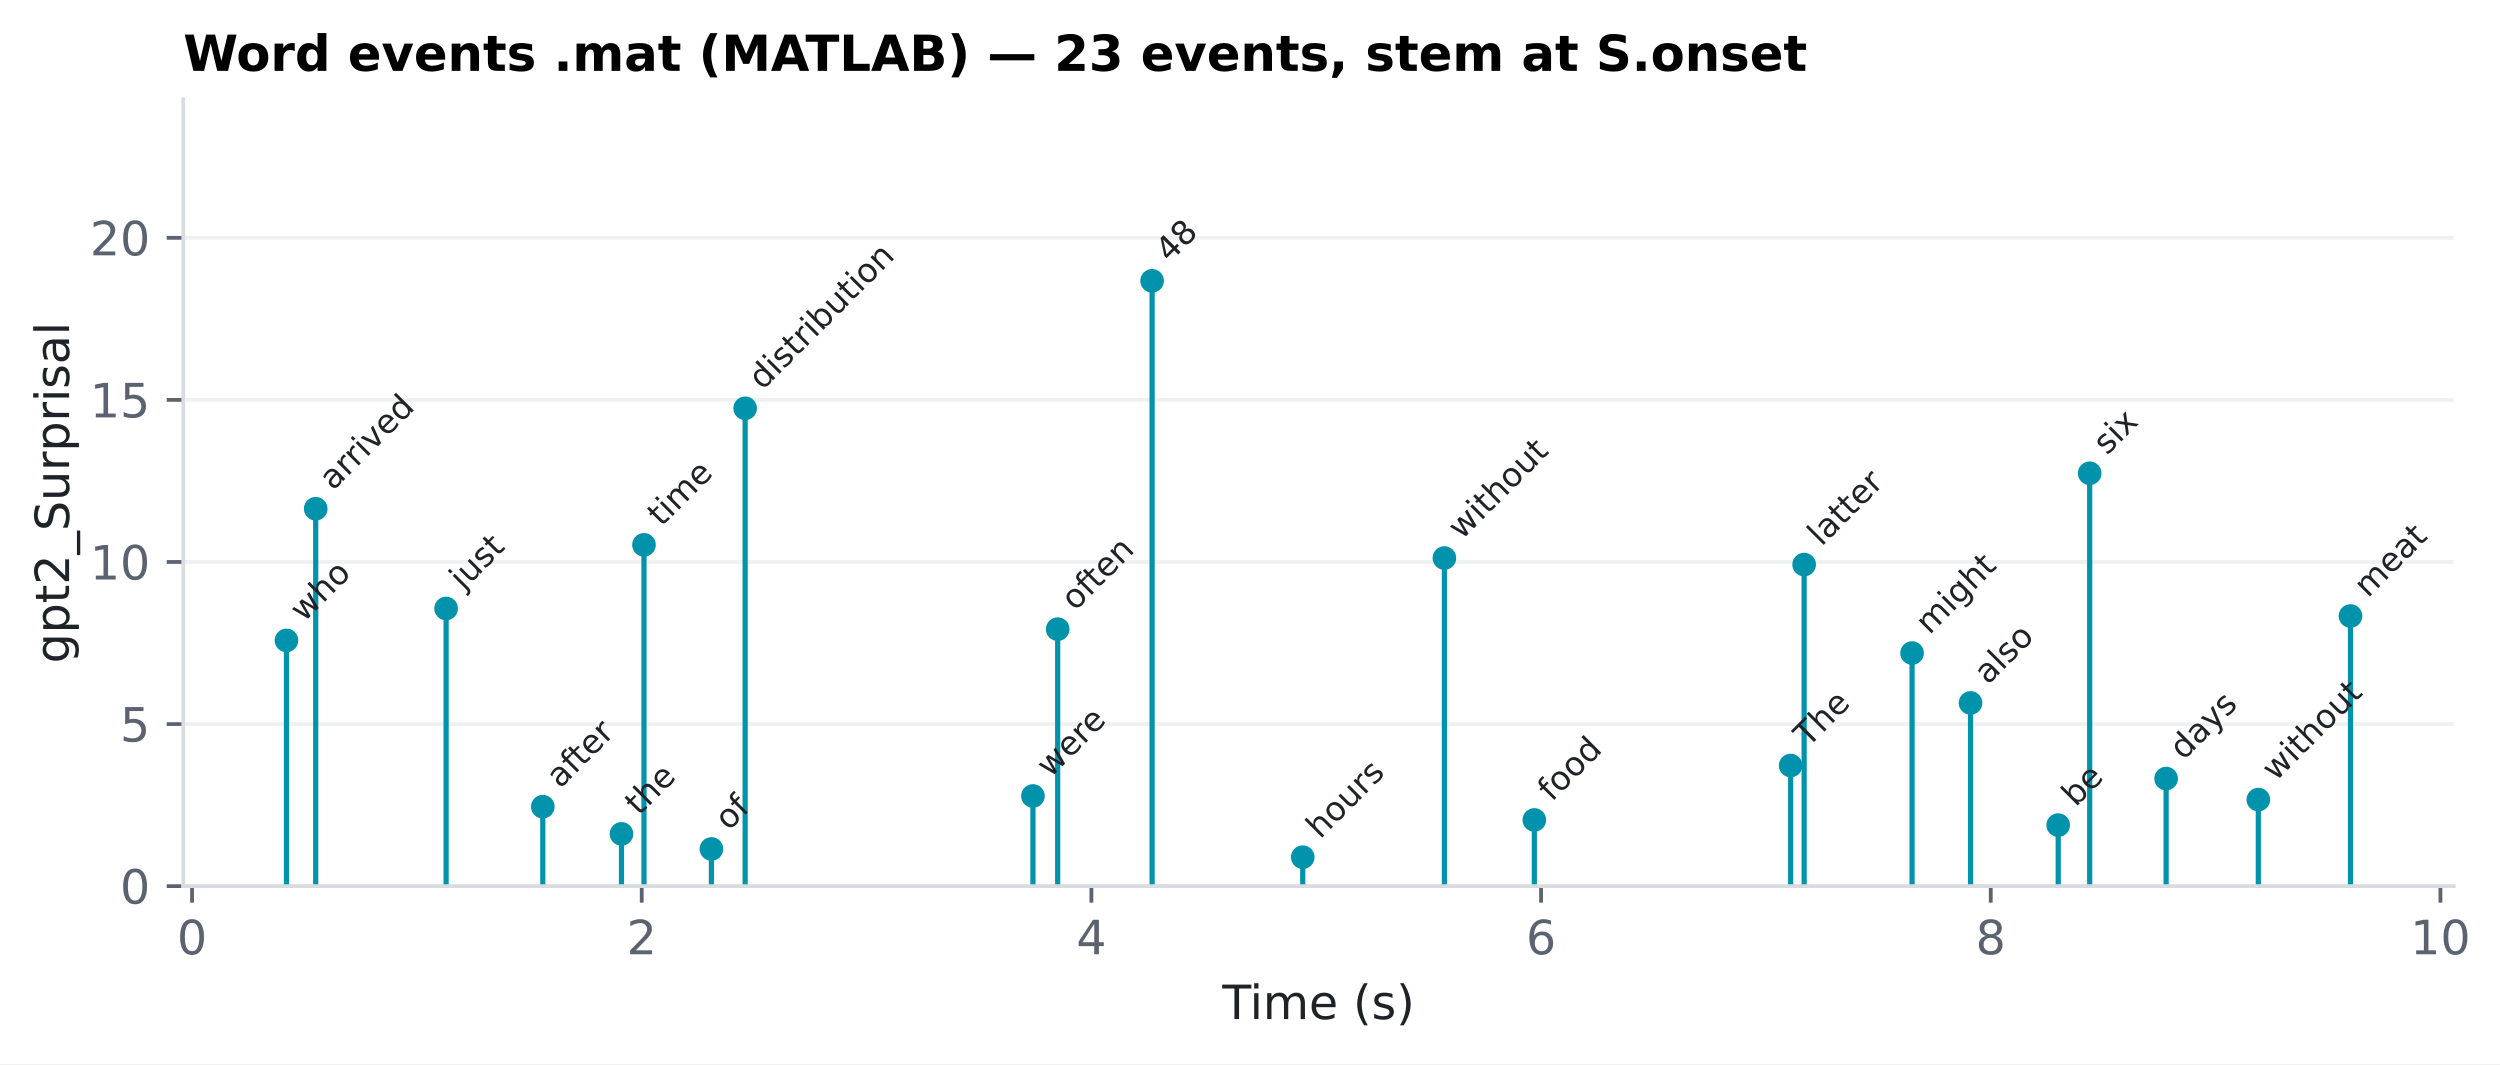
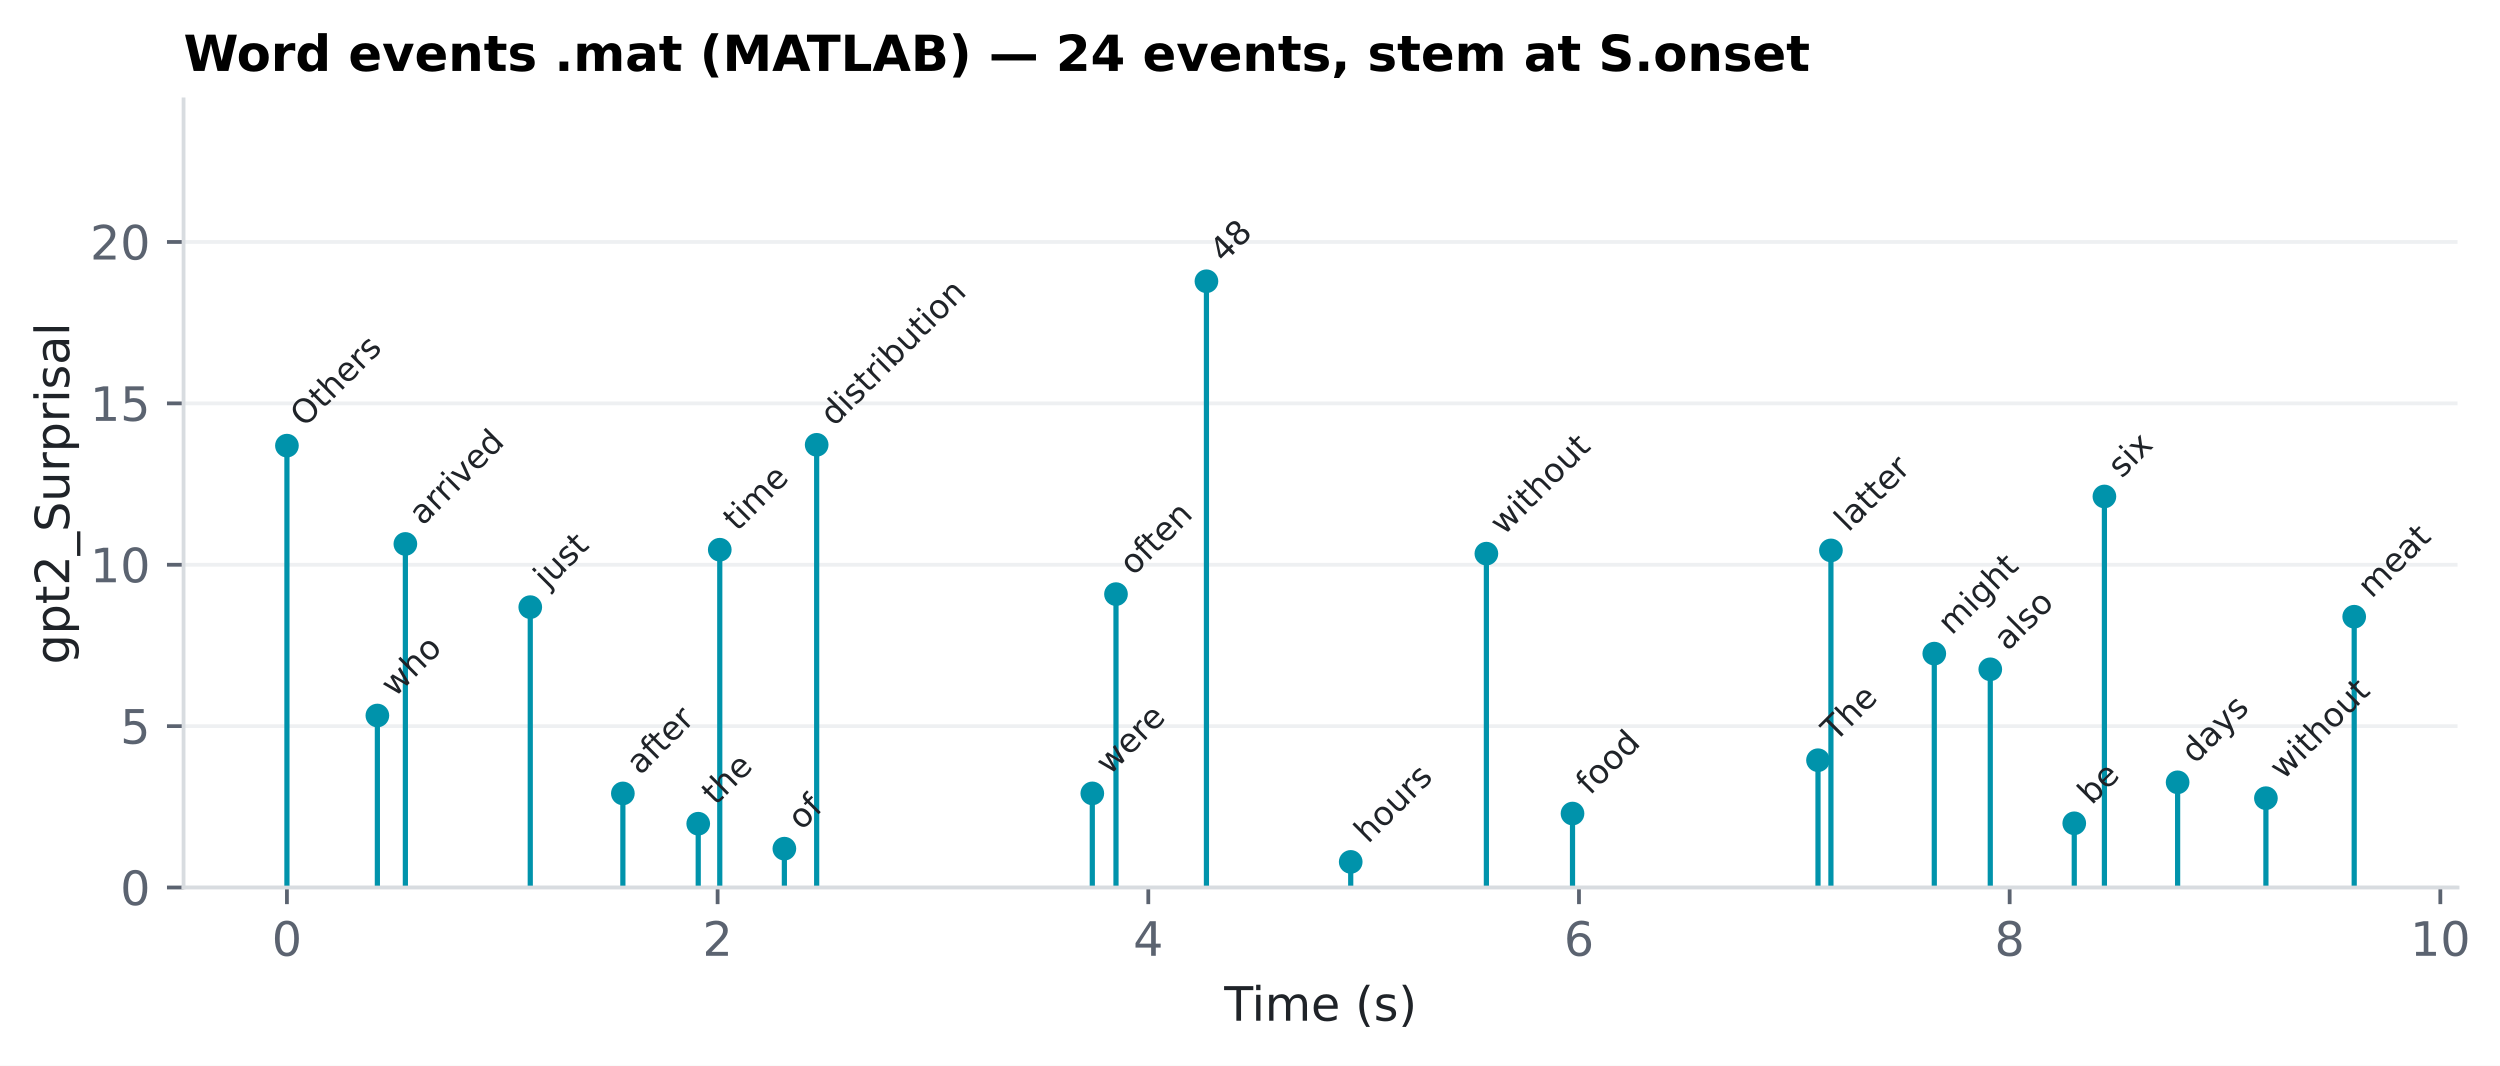
- <svg xmlns="http://www.w3.org/2000/svg" xmlns:xlink="http://www.w3.org/1999/xlink" width="528.404pt" height="224.9pt" viewBox="0 0 528.404 224.9" version="1.1">
+ <svg xmlns="http://www.w3.org/2000/svg" xmlns:xlink="http://www.w3.org/1999/xlink" width="527.573pt" height="224.9pt" viewBox="0 0 527.573 224.9" version="1.1">
  <defs>
    <style type="text/css">*{stroke-linejoin: round; stroke-linecap: butt}</style>
  </defs>
  <g id="figure_1">
    <g id="patch_1">
-       <path d="M 0 224.9  L 528.404 224.9  L 528.404 0  L 0 0  z " style="fill: #ffffff" />
+       <path d="M 0 224.9  L 527.573 224.9  L 527.573 0  L 0 0  z " style="fill: #ffffff" />
    </g>
    <g id="axes_1">
      <g id="patch_2">
        <path d="M 38.737 187.293  L 518.617 187.293  L 518.617 20.973  L 38.737 20.973  z " style="fill: #ffffff" />
      </g>
      <g id="matplotlib.axis_1">
        <g id="xtick_1">
          <g id="line2d_1">
            <defs>
              <path id="m643c5fadfd" d="M 0 0  L 0 3.5  " style="stroke: #5b6370; stroke-width: 0.8" />
            </defs>
            <g>
-               <use xlink:href="#m643c5fadfd" x="40.591" y="187.293" style="fill: #5b6370; stroke: #5b6370; stroke-width: 0.8" />
+               <use xlink:href="#m643c5fadfd" x="60.55" y="187.293" style="fill: #5b6370; stroke: #5b6370; stroke-width: 0.8" />
            </g>
          </g>
          <g id="text_1">
-             <text style="font-size: 10px; font-family: 'Segoe UI', 'DejaVu Sans', 'Arial', sans-serif; text-anchor: middle; fill: #5b6370" x="40.591" y="201.696" transform="rotate(-0 40.59087 201.6964)">0</text>
+             <text style="font-size: 10px; font-family: 'Segoe UI', 'DejaVu Sans', 'Arial', sans-serif; text-anchor: middle; fill: #5b6370" x="60.55" y="201.696" transform="rotate(-0 60.55023 201.6964)">0</text>
          </g>
        </g>
        <g id="xtick_2">
          <g id="line2d_2">
            <g>
-               <use xlink:href="#m643c5fadfd" x="135.635" y="187.293" style="fill: #5b6370; stroke: #5b6370; stroke-width: 0.8" />
+               <use xlink:href="#m643c5fadfd" x="151.437" y="187.293" style="fill: #5b6370; stroke: #5b6370; stroke-width: 0.8" />
            </g>
          </g>
          <g id="text_2">
-             <text style="font-size: 10px; font-family: 'Segoe UI', 'DejaVu Sans', 'Arial', sans-serif; text-anchor: middle; fill: #5b6370" x="135.635" y="201.696" transform="rotate(-0 135.6354 201.6964)">2</text>
+             <text style="font-size: 10px; font-family: 'Segoe UI', 'DejaVu Sans', 'Arial', sans-serif; text-anchor: middle; fill: #5b6370" x="151.437" y="201.696" transform="rotate(-0 151.4366 201.6964)">2</text>
          </g>
        </g>
        <g id="xtick_3">
          <g id="line2d_3">
            <g>
-               <use xlink:href="#m643c5fadfd" x="230.68" y="187.293" style="fill: #5b6370; stroke: #5b6370; stroke-width: 0.8" />
+               <use xlink:href="#m643c5fadfd" x="242.323" y="187.293" style="fill: #5b6370; stroke: #5b6370; stroke-width: 0.8" />
            </g>
          </g>
          <g id="text_3">
-             <text style="font-size: 10px; font-family: 'Segoe UI', 'DejaVu Sans', 'Arial', sans-serif; text-anchor: middle; fill: #5b6370" x="230.68" y="201.696" transform="rotate(-0 230.68 201.6964)">4</text>
+             <text style="font-size: 10px; font-family: 'Segoe UI', 'DejaVu Sans', 'Arial', sans-serif; text-anchor: middle; fill: #5b6370" x="242.323" y="201.696" transform="rotate(-0 242.323 201.6964)">4</text>
          </g>
        </g>
        <g id="xtick_4">
          <g id="line2d_4">
            <g>
-               <use xlink:href="#m643c5fadfd" x="325.725" y="187.293" style="fill: #5b6370; stroke: #5b6370; stroke-width: 0.8" />
+               <use xlink:href="#m643c5fadfd" x="333.209" y="187.293" style="fill: #5b6370; stroke: #5b6370; stroke-width: 0.8" />
            </g>
          </g>
          <g id="text_4">
-             <text style="font-size: 10px; font-family: 'Segoe UI', 'DejaVu Sans', 'Arial', sans-serif; text-anchor: middle; fill: #5b6370" x="325.725" y="201.696" transform="rotate(-0 325.7246 201.6964)">6</text>
+             <text style="font-size: 10px; font-family: 'Segoe UI', 'DejaVu Sans', 'Arial', sans-serif; text-anchor: middle; fill: #5b6370" x="333.209" y="201.696" transform="rotate(-0 333.2093 201.6964)">6</text>
          </g>
        </g>
        <g id="xtick_5">
          <g id="line2d_5">
            <g>
-               <use xlink:href="#m643c5fadfd" x="420.769" y="187.293" style="fill: #5b6370; stroke: #5b6370; stroke-width: 0.8" />
+               <use xlink:href="#m643c5fadfd" x="424.096" y="187.293" style="fill: #5b6370; stroke: #5b6370; stroke-width: 0.8" />
            </g>
          </g>
          <g id="text_5">
-             <text style="font-size: 10px; font-family: 'Segoe UI', 'DejaVu Sans', 'Arial', sans-serif; text-anchor: middle; fill: #5b6370" x="420.769" y="201.696" transform="rotate(-0 420.7691 201.6964)">8</text>
+             <text style="font-size: 10px; font-family: 'Segoe UI', 'DejaVu Sans', 'Arial', sans-serif; text-anchor: middle; fill: #5b6370" x="424.096" y="201.696" transform="rotate(-0 424.0957 201.6964)">8</text>
          </g>
        </g>
        <g id="xtick_6">
          <g id="line2d_6">
            <g>
-               <use xlink:href="#m643c5fadfd" x="515.814" y="187.293" style="fill: #5b6370; stroke: #5b6370; stroke-width: 0.8" />
+               <use xlink:href="#m643c5fadfd" x="514.982" y="187.293" style="fill: #5b6370; stroke: #5b6370; stroke-width: 0.8" />
            </g>
          </g>
          <g id="text_6">
-             <text style="font-size: 10px; font-family: 'Segoe UI', 'DejaVu Sans', 'Arial', sans-serif; text-anchor: middle; fill: #5b6370" x="515.814" y="201.696" transform="rotate(-0 515.8137 201.6964)">10</text>
+             <text style="font-size: 10px; font-family: 'Segoe UI', 'DejaVu Sans', 'Arial', sans-serif; text-anchor: middle; fill: #5b6370" x="514.982" y="201.696" transform="rotate(-0 514.982 201.6964)">10</text>
          </g>
        </g>
        <g id="text_7">
          <text style="font-size: 10px; font-family: 'Segoe UI', 'DejaVu Sans', 'Arial', sans-serif; text-anchor: middle; fill: #1f2328" x="278.678" y="215.4" transform="rotate(-0 278.6775 215.3995)">Time (s)</text>
        </g>
      </g>
      <g id="matplotlib.axis_2">
        <g id="ytick_1">
          <g id="line2d_7">
            <path d="M 38.737 187.293  L 518.617 187.293  " clip-path="url(#pbfbbbceff8)" style="fill: none; stroke: #eef0f2; stroke-width: 0.8; stroke-linecap: square" />
          </g>
          <g id="line2d_8">
            <defs>
              <path id="m52b5bf27c7" d="M 0 0  L -3.5 0  " style="stroke: #5b6370; stroke-width: 0.8" />
            </defs>
            <g>
              <use xlink:href="#m52b5bf27c7" x="38.737" y="187.293" style="fill: #5b6370; stroke: #5b6370; stroke-width: 0.8" />
            </g>
          </g>
          <g id="text_8">
            <text style="font-size: 10px; font-family: 'Segoe UI', 'DejaVu Sans', 'Arial', sans-serif; text-anchor: end; fill: #5b6370" x="31.738" y="190.995" transform="rotate(-0 31.7375 190.9948)">0</text>
          </g>
        </g>
        <g id="ytick_2">
          <g id="line2d_9">
-             <path d="M 38.737 153.038  L 518.617 153.038  " clip-path="url(#pbfbbbceff8)" style="fill: none; stroke: #eef0f2; stroke-width: 0.8; stroke-linecap: square" />
+             <path d="M 38.737 153.235  L 518.617 153.235  " clip-path="url(#pbfbbbceff8)" style="fill: none; stroke: #eef0f2; stroke-width: 0.8; stroke-linecap: square" />
          </g>
          <g id="line2d_10">
            <g>
-               <use xlink:href="#m52b5bf27c7" x="38.737" y="153.038" style="fill: #5b6370; stroke: #5b6370; stroke-width: 0.8" />
+               <use xlink:href="#m52b5bf27c7" x="38.737" y="153.235" style="fill: #5b6370; stroke: #5b6370; stroke-width: 0.8" />
            </g>
          </g>
          <g id="text_9">
-             <text style="font-size: 10px; font-family: 'Segoe UI', 'DejaVu Sans', 'Arial', sans-serif; text-anchor: end; fill: #5b6370" x="31.738" y="156.739" transform="rotate(-0 31.7375 156.7393)">5</text>
+             <text style="font-size: 10px; font-family: 'Segoe UI', 'DejaVu Sans', 'Arial', sans-serif; text-anchor: end; fill: #5b6370" x="31.738" y="156.937" transform="rotate(-0 31.7375 156.937)">5</text>
          </g>
        </g>
        <g id="ytick_3">
          <g id="line2d_11">
-             <path d="M 38.737 118.782  L 518.617 118.782  " clip-path="url(#pbfbbbceff8)" style="fill: none; stroke: #eef0f2; stroke-width: 0.8; stroke-linecap: square" />
+             <path d="M 38.737 119.178  L 518.617 119.178  " clip-path="url(#pbfbbbceff8)" style="fill: none; stroke: #eef0f2; stroke-width: 0.8; stroke-linecap: square" />
          </g>
          <g id="line2d_12">
            <g>
-               <use xlink:href="#m52b5bf27c7" x="38.737" y="118.782" style="fill: #5b6370; stroke: #5b6370; stroke-width: 0.8" />
+               <use xlink:href="#m52b5bf27c7" x="38.737" y="119.178" style="fill: #5b6370; stroke: #5b6370; stroke-width: 0.8" />
            </g>
          </g>
          <g id="text_10">
-             <text style="font-size: 10px; font-family: 'Segoe UI', 'DejaVu Sans', 'Arial', sans-serif; text-anchor: end; fill: #5b6370" x="31.738" y="122.484" transform="rotate(-0 31.7375 122.4837)">10</text>
+             <text style="font-size: 10px; font-family: 'Segoe UI', 'DejaVu Sans', 'Arial', sans-serif; text-anchor: end; fill: #5b6370" x="31.738" y="122.879" transform="rotate(-0 31.7375 122.8791)">10</text>
          </g>
        </g>
        <g id="ytick_4">
          <g id="line2d_13">
-             <path d="M 38.737 84.527  L 518.617 84.527  " clip-path="url(#pbfbbbceff8)" style="fill: none; stroke: #eef0f2; stroke-width: 0.8; stroke-linecap: square" />
+             <path d="M 38.737 85.12  L 518.617 85.12  " clip-path="url(#pbfbbbceff8)" style="fill: none; stroke: #eef0f2; stroke-width: 0.8; stroke-linecap: square" />
          </g>
          <g id="line2d_14">
            <g>
-               <use xlink:href="#m52b5bf27c7" x="38.737" y="84.527" style="fill: #5b6370; stroke: #5b6370; stroke-width: 0.8" />
+               <use xlink:href="#m52b5bf27c7" x="38.737" y="85.12" style="fill: #5b6370; stroke: #5b6370; stroke-width: 0.8" />
            </g>
          </g>
          <g id="text_11">
-             <text style="font-size: 10px; font-family: 'Segoe UI', 'DejaVu Sans', 'Arial', sans-serif; text-anchor: end; fill: #5b6370" x="31.738" y="88.228" transform="rotate(-0 31.7375 88.22808)">15</text>
+             <text style="font-size: 10px; font-family: 'Segoe UI', 'DejaVu Sans', 'Arial', sans-serif; text-anchor: end; fill: #5b6370" x="31.738" y="88.821" transform="rotate(-0 31.7375 88.82118)">15</text>
          </g>
        </g>
        <g id="ytick_5">
          <g id="line2d_15">
-             <path d="M 38.737 50.271  L 518.617 50.271  " clip-path="url(#pbfbbbceff8)" style="fill: none; stroke: #eef0f2; stroke-width: 0.8; stroke-linecap: square" />
+             <path d="M 38.737 51.062  L 518.617 51.062  " clip-path="url(#pbfbbbceff8)" style="fill: none; stroke: #eef0f2; stroke-width: 0.8; stroke-linecap: square" />
          </g>
          <g id="line2d_16">
            <g>
-               <use xlink:href="#m52b5bf27c7" x="38.737" y="50.271" style="fill: #5b6370; stroke: #5b6370; stroke-width: 0.8" />
+               <use xlink:href="#m52b5bf27c7" x="38.737" y="51.062" style="fill: #5b6370; stroke: #5b6370; stroke-width: 0.8" />
            </g>
          </g>
          <g id="text_12">
-             <text style="font-size: 10px; font-family: 'Segoe UI', 'DejaVu Sans', 'Arial', sans-serif; text-anchor: end; fill: #5b6370" x="31.738" y="53.972" transform="rotate(-0 31.7375 53.97248)">20</text>
+             <text style="font-size: 10px; font-family: 'Segoe UI', 'DejaVu Sans', 'Arial', sans-serif; text-anchor: end; fill: #5b6370" x="31.738" y="54.763" transform="rotate(-0 31.7375 54.76329)">20</text>
          </g>
        </g>
        <g id="text_13">
          <text style="font-size: 10px; font-family: 'Segoe UI', 'DejaVu Sans', 'Arial', sans-serif; text-anchor: middle; fill: #1f2328" x="14.603" y="104.133" transform="rotate(-90 14.60313 104.1333)">gpt2_Surprisal</text>
        </g>
      </g>
      <g id="LineCollection_1">
-         <path d="M 60.55 187.293  L 60.55 135.36  " clip-path="url(#pbfbbbceff8)" style="fill: none; stroke: #0093ab; stroke-width: 1.1" />
-         <path d="M 66.728 187.293  L 66.728 107.524  " clip-path="url(#pbfbbbceff8)" style="fill: none; stroke: #0093ab; stroke-width: 1.1" />
-         <path d="M 94.291 187.293  L 94.291 128.608  " clip-path="url(#pbfbbbceff8)" style="fill: none; stroke: #0093ab; stroke-width: 1.1" />
-         <path d="M 114.726 187.293  L 114.726 170.501  " clip-path="url(#pbfbbbceff8)" style="fill: none; stroke: #0093ab; stroke-width: 1.1" />
-         <path d="M 131.358 187.293  L 131.358 176.25  " clip-path="url(#pbfbbbceff8)" style="fill: none; stroke: #0093ab; stroke-width: 1.1" />
-         <path d="M 136.111 187.293  L 136.111 115.161  " clip-path="url(#pbfbbbceff8)" style="fill: none; stroke: #0093ab; stroke-width: 1.1" />
-         <path d="M 150.367 187.293  L 150.367 179.439  " clip-path="url(#pbfbbbceff8)" style="fill: none; stroke: #0093ab; stroke-width: 1.1" />
-         <path d="M 157.496 187.293  L 157.496 86.3  " clip-path="url(#pbfbbbceff8)" style="fill: none; stroke: #0093ab; stroke-width: 1.1" />
-         <path d="M 218.324 187.293  L 218.324 168.24  " clip-path="url(#pbfbbbceff8)" style="fill: none; stroke: #0093ab; stroke-width: 1.1" />
-         <path d="M 223.552 187.293  L 223.552 132.978  " clip-path="url(#pbfbbbceff8)" style="fill: none; stroke: #0093ab; stroke-width: 1.1" />
-         <path d="M 243.511 187.293  L 243.511 59.355  " clip-path="url(#pbfbbbceff8)" style="fill: none; stroke: #0093ab; stroke-width: 1.1" />
-         <path d="M 275.351 187.293  L 275.351 181.177  " clip-path="url(#pbfbbbceff8)" style="fill: none; stroke: #0093ab; stroke-width: 1.1" />
-         <path d="M 305.29 187.293  L 305.29 117.944  " clip-path="url(#pbfbbbceff8)" style="fill: none; stroke: #0093ab; stroke-width: 1.1" />
-         <path d="M 324.299 187.293  L 324.299 173.305  " clip-path="url(#pbfbbbceff8)" style="fill: none; stroke: #0093ab; stroke-width: 1.1" />
-         <path d="M 378.474 187.293  L 378.474 161.805  " clip-path="url(#pbfbbbceff8)" style="fill: none; stroke: #0093ab; stroke-width: 1.1" />
-         <path d="M 381.326 187.293  L 381.326 119.326  " clip-path="url(#pbfbbbceff8)" style="fill: none; stroke: #0093ab; stroke-width: 1.1" />
-         <path d="M 404.136 187.293  L 404.136 138.03  " clip-path="url(#pbfbbbceff8)" style="fill: none; stroke: #0093ab; stroke-width: 1.1" />
-         <path d="M 416.492 187.293  L 416.492 148.571  " clip-path="url(#pbfbbbceff8)" style="fill: none; stroke: #0093ab; stroke-width: 1.1" />
-         <path d="M 435.026 187.293  L 435.026 174.395  " clip-path="url(#pbfbbbceff8)" style="fill: none; stroke: #0093ab; stroke-width: 1.1" />
-         <path d="M 441.679 187.293  L 441.679 100.03  " clip-path="url(#pbfbbbceff8)" style="fill: none; stroke: #0093ab; stroke-width: 1.1" />
-         <path d="M 457.837 187.293  L 457.837 164.558  " clip-path="url(#pbfbbbceff8)" style="fill: none; stroke: #0093ab; stroke-width: 1.1" />
-         <path d="M 477.321 187.293  L 477.321 169.006  " clip-path="url(#pbfbbbceff8)" style="fill: none; stroke: #0093ab; stroke-width: 1.1" />
-         <path d="M 496.805 187.293  L 496.805 130.203  " clip-path="url(#pbfbbbceff8)" style="fill: none; stroke: #0093ab; stroke-width: 1.1" />
+         <path d="M 60.55 187.293  L 60.55 94.045  " clip-path="url(#pbfbbbceff8)" style="fill: none; stroke: #0093ab; stroke-width: 1.1" />
+         <path d="M 79.636 187.293  L 79.636 150.996  " clip-path="url(#pbfbbbceff8)" style="fill: none; stroke: #0093ab; stroke-width: 1.1" />
+         <path d="M 85.544 187.293  L 85.544 114.788  " clip-path="url(#pbfbbbceff8)" style="fill: none; stroke: #0093ab; stroke-width: 1.1" />
+         <path d="M 111.901 187.293  L 111.901 128.125  " clip-path="url(#pbfbbbceff8)" style="fill: none; stroke: #0093ab; stroke-width: 1.1" />
+         <path d="M 131.442 187.293  L 131.442 167.436  " clip-path="url(#pbfbbbceff8)" style="fill: none; stroke: #0093ab; stroke-width: 1.1" />
+         <path d="M 147.347 187.293  L 147.347 173.827  " clip-path="url(#pbfbbbceff8)" style="fill: none; stroke: #0093ab; stroke-width: 1.1" />
+         <path d="M 151.891 187.293  L 151.891 116.007  " clip-path="url(#pbfbbbceff8)" style="fill: none; stroke: #0093ab; stroke-width: 1.1" />
+         <path d="M 165.524 187.293  L 165.524 179.093  " clip-path="url(#pbfbbbceff8)" style="fill: none; stroke: #0093ab; stroke-width: 1.1" />
+         <path d="M 172.34 187.293  L 172.34 93.868  " clip-path="url(#pbfbbbceff8)" style="fill: none; stroke: #0093ab; stroke-width: 1.1" />
+         <path d="M 230.508 187.293  L 230.508 167.429  " clip-path="url(#pbfbbbceff8)" style="fill: none; stroke: #0093ab; stroke-width: 1.1" />
+         <path d="M 235.506 187.293  L 235.506 125.378  " clip-path="url(#pbfbbbceff8)" style="fill: none; stroke: #0093ab; stroke-width: 1.1" />
+         <path d="M 254.593 187.293  L 254.593 59.355  " clip-path="url(#pbfbbbceff8)" style="fill: none; stroke: #0093ab; stroke-width: 1.1" />
+         <path d="M 285.04 187.293  L 285.04 181.885  " clip-path="url(#pbfbbbceff8)" style="fill: none; stroke: #0093ab; stroke-width: 1.1" />
+         <path d="M 313.669 187.293  L 313.669 116.836  " clip-path="url(#pbfbbbceff8)" style="fill: none; stroke: #0093ab; stroke-width: 1.1" />
+         <path d="M 331.846 187.293  L 331.846 171.682  " clip-path="url(#pbfbbbceff8)" style="fill: none; stroke: #0093ab; stroke-width: 1.1" />
+         <path d="M 383.651 187.293  L 383.651 160.428  " clip-path="url(#pbfbbbceff8)" style="fill: none; stroke: #0093ab; stroke-width: 1.1" />
+         <path d="M 386.378 187.293  L 386.378 116.154  " clip-path="url(#pbfbbbceff8)" style="fill: none; stroke: #0093ab; stroke-width: 1.1" />
+         <path d="M 408.191 187.293  L 408.191 137.933  " clip-path="url(#pbfbbbceff8)" style="fill: none; stroke: #0093ab; stroke-width: 1.1" />
+         <path d="M 420.006 187.293  L 420.006 141.244  " clip-path="url(#pbfbbbceff8)" style="fill: none; stroke: #0093ab; stroke-width: 1.1" />
+         <path d="M 437.729 187.293  L 437.729 173.74  " clip-path="url(#pbfbbbceff8)" style="fill: none; stroke: #0093ab; stroke-width: 1.1" />
+         <path d="M 444.091 187.293  L 444.091 104.77  " clip-path="url(#pbfbbbceff8)" style="fill: none; stroke: #0093ab; stroke-width: 1.1" />
+         <path d="M 459.541 187.293  L 459.541 165.092  " clip-path="url(#pbfbbbceff8)" style="fill: none; stroke: #0093ab; stroke-width: 1.1" />
+         <path d="M 478.173 187.293  L 478.173 168.44  " clip-path="url(#pbfbbbceff8)" style="fill: none; stroke: #0093ab; stroke-width: 1.1" />
+         <path d="M 496.805 187.293  L 496.805 130.146  " clip-path="url(#pbfbbbceff8)" style="fill: none; stroke: #0093ab; stroke-width: 1.1" />
      </g>
      <g id="line2d_17">
        <defs>
          <path id="m0522a8093a" d="M 0 2  C 0.53 2 1.039 1.789 1.414 1.414  C 1.789 1.039 2 0.53 2 0  C 2 -0.53 1.789 -1.039 1.414 -1.414  C 1.039 -1.789 0.53 -2 0 -2  C -0.53 -2 -1.039 -1.789 -1.414 -1.414  C -1.789 -1.039 -2 -0.53 -2 0  C -2 0.53 -1.789 1.039 -1.414 1.414  C -1.039 1.789 -0.53 2 0 2  z " style="stroke: #0093ab" />
        </defs>
        <g clip-path="url(#pbfbbbceff8)">
-           <use xlink:href="#m0522a8093a" x="60.55" y="135.36" style="fill: #0093ab; stroke: #0093ab" />
-           <use xlink:href="#m0522a8093a" x="66.728" y="107.524" style="fill: #0093ab; stroke: #0093ab" />
-           <use xlink:href="#m0522a8093a" x="94.291" y="128.608" style="fill: #0093ab; stroke: #0093ab" />
-           <use xlink:href="#m0522a8093a" x="114.726" y="170.501" style="fill: #0093ab; stroke: #0093ab" />
-           <use xlink:href="#m0522a8093a" x="131.358" y="176.25" style="fill: #0093ab; stroke: #0093ab" />
-           <use xlink:href="#m0522a8093a" x="136.111" y="115.161" style="fill: #0093ab; stroke: #0093ab" />
-           <use xlink:href="#m0522a8093a" x="150.367" y="179.439" style="fill: #0093ab; stroke: #0093ab" />
-           <use xlink:href="#m0522a8093a" x="157.496" y="86.3" style="fill: #0093ab; stroke: #0093ab" />
-           <use xlink:href="#m0522a8093a" x="218.324" y="168.24" style="fill: #0093ab; stroke: #0093ab" />
-           <use xlink:href="#m0522a8093a" x="223.552" y="132.978" style="fill: #0093ab; stroke: #0093ab" />
-           <use xlink:href="#m0522a8093a" x="243.511" y="59.355" style="fill: #0093ab; stroke: #0093ab" />
-           <use xlink:href="#m0522a8093a" x="275.351" y="181.177" style="fill: #0093ab; stroke: #0093ab" />
-           <use xlink:href="#m0522a8093a" x="305.29" y="117.944" style="fill: #0093ab; stroke: #0093ab" />
-           <use xlink:href="#m0522a8093a" x="324.299" y="173.305" style="fill: #0093ab; stroke: #0093ab" />
-           <use xlink:href="#m0522a8093a" x="378.474" y="161.805" style="fill: #0093ab; stroke: #0093ab" />
-           <use xlink:href="#m0522a8093a" x="381.326" y="119.326" style="fill: #0093ab; stroke: #0093ab" />
-           <use xlink:href="#m0522a8093a" x="404.136" y="138.03" style="fill: #0093ab; stroke: #0093ab" />
-           <use xlink:href="#m0522a8093a" x="416.492" y="148.571" style="fill: #0093ab; stroke: #0093ab" />
-           <use xlink:href="#m0522a8093a" x="435.026" y="174.395" style="fill: #0093ab; stroke: #0093ab" />
-           <use xlink:href="#m0522a8093a" x="441.679" y="100.03" style="fill: #0093ab; stroke: #0093ab" />
-           <use xlink:href="#m0522a8093a" x="457.837" y="164.558" style="fill: #0093ab; stroke: #0093ab" />
-           <use xlink:href="#m0522a8093a" x="477.321" y="169.006" style="fill: #0093ab; stroke: #0093ab" />
-           <use xlink:href="#m0522a8093a" x="496.805" y="130.203" style="fill: #0093ab; stroke: #0093ab" />
+           <use xlink:href="#m0522a8093a" x="60.55" y="94.045" style="fill: #0093ab; stroke: #0093ab" />
+           <use xlink:href="#m0522a8093a" x="79.636" y="150.996" style="fill: #0093ab; stroke: #0093ab" />
+           <use xlink:href="#m0522a8093a" x="85.544" y="114.788" style="fill: #0093ab; stroke: #0093ab" />
+           <use xlink:href="#m0522a8093a" x="111.901" y="128.125" style="fill: #0093ab; stroke: #0093ab" />
+           <use xlink:href="#m0522a8093a" x="131.442" y="167.436" style="fill: #0093ab; stroke: #0093ab" />
+           <use xlink:href="#m0522a8093a" x="147.347" y="173.827" style="fill: #0093ab; stroke: #0093ab" />
+           <use xlink:href="#m0522a8093a" x="151.891" y="116.007" style="fill: #0093ab; stroke: #0093ab" />
+           <use xlink:href="#m0522a8093a" x="165.524" y="179.093" style="fill: #0093ab; stroke: #0093ab" />
+           <use xlink:href="#m0522a8093a" x="172.34" y="93.868" style="fill: #0093ab; stroke: #0093ab" />
+           <use xlink:href="#m0522a8093a" x="230.508" y="167.429" style="fill: #0093ab; stroke: #0093ab" />
+           <use xlink:href="#m0522a8093a" x="235.506" y="125.378" style="fill: #0093ab; stroke: #0093ab" />
+           <use xlink:href="#m0522a8093a" x="254.593" y="59.355" style="fill: #0093ab; stroke: #0093ab" />
+           <use xlink:href="#m0522a8093a" x="285.04" y="181.885" style="fill: #0093ab; stroke: #0093ab" />
+           <use xlink:href="#m0522a8093a" x="313.669" y="116.836" style="fill: #0093ab; stroke: #0093ab" />
+           <use xlink:href="#m0522a8093a" x="331.846" y="171.682" style="fill: #0093ab; stroke: #0093ab" />
+           <use xlink:href="#m0522a8093a" x="383.651" y="160.428" style="fill: #0093ab; stroke: #0093ab" />
+           <use xlink:href="#m0522a8093a" x="386.378" y="116.154" style="fill: #0093ab; stroke: #0093ab" />
+           <use xlink:href="#m0522a8093a" x="408.191" y="137.933" style="fill: #0093ab; stroke: #0093ab" />
+           <use xlink:href="#m0522a8093a" x="420.006" y="141.244" style="fill: #0093ab; stroke: #0093ab" />
+           <use xlink:href="#m0522a8093a" x="437.729" y="173.74" style="fill: #0093ab; stroke: #0093ab" />
+           <use xlink:href="#m0522a8093a" x="444.091" y="104.77" style="fill: #0093ab; stroke: #0093ab" />
+           <use xlink:href="#m0522a8093a" x="459.541" y="165.092" style="fill: #0093ab; stroke: #0093ab" />
+           <use xlink:href="#m0522a8093a" x="478.173" y="168.44" style="fill: #0093ab; stroke: #0093ab" />
+           <use xlink:href="#m0522a8093a" x="496.805" y="130.146" style="fill: #0093ab; stroke: #0093ab" />
        </g>
      </g>
      <g id="line2d_18" />
      <g id="patch_3">
        <path d="M 38.737 187.293  L 38.737 20.973  " style="fill: none; stroke: #d8dce0; stroke-width: 0.8; stroke-linejoin: miter; stroke-linecap: square" />
      </g>
      <g id="patch_4">
        <path d="M 38.737 187.293  L 518.617 187.293  " style="fill: none; stroke: #d8dce0; stroke-width: 0.8; stroke-linejoin: miter; stroke-linecap: square" />
      </g>
      <g id="text_14">
-         <text style="font-size: 7px; font-family: 'Segoe UI', 'DejaVu Sans', 'Arial', sans-serif; fill: #1f2328" transform="translate(64.21459 131.6625) rotate(-45)">who</text>
+         <text style="font-size: 7px; font-family: 'Segoe UI', 'DejaVu Sans', 'Arial', sans-serif; fill: #1f2328" transform="translate(64.21459 90.34761) rotate(-45)">Others</text>
      </g>
      <g id="text_15">
-         <text style="font-size: 7px; font-family: 'Segoe UI', 'DejaVu Sans', 'Arial', sans-serif; fill: #1f2328" transform="translate(70.39248 103.8271) rotate(-45)">arrived</text>
+         <text style="font-size: 7px; font-family: 'Segoe UI', 'DejaVu Sans', 'Arial', sans-serif; fill: #1f2328" transform="translate(83.30072 147.2985) rotate(-45)">who</text>
      </g>
      <g id="text_16">
-         <text style="font-size: 7px; font-family: 'Segoe UI', 'DejaVu Sans', 'Arial', sans-serif; fill: #1f2328" transform="translate(97.92911 124.8845) rotate(-45)">just</text>
+         <text style="font-size: 7px; font-family: 'Segoe UI', 'DejaVu Sans', 'Arial', sans-serif; fill: #1f2328" transform="translate(89.20834 111.0909) rotate(-45)">arrived</text>
      </g>
      <g id="text_17">
-         <text style="font-size: 7px; font-family: 'Segoe UI', 'DejaVu Sans', 'Arial', sans-serif; fill: #1f2328" transform="translate(118.39 166.8033) rotate(-45)">after</text>
+         <text style="font-size: 7px; font-family: 'Segoe UI', 'DejaVu Sans', 'Arial', sans-serif; fill: #1f2328" transform="translate(115.5391 124.4017) rotate(-45)">just</text>
      </g>
      <g id="text_18">
-         <text style="font-size: 7px; font-family: 'Segoe UI', 'DejaVu Sans', 'Arial', sans-serif; fill: #1f2328" transform="translate(135.0228 172.5528) rotate(-45)">the</text>
+         <text style="font-size: 7px; font-family: 'Segoe UI', 'DejaVu Sans', 'Arial', sans-serif; fill: #1f2328" transform="translate(135.106 163.739) rotate(-45)">after</text>
      </g>
      <g id="text_19">
-         <text style="font-size: 7px; font-family: 'Segoe UI', 'DejaVu Sans', 'Arial', sans-serif; fill: #1f2328" transform="translate(139.775 111.4641) rotate(-45)">time</text>
+         <text style="font-size: 7px; font-family: 'Segoe UI', 'DejaVu Sans', 'Arial', sans-serif; fill: #1f2328" transform="translate(151.0111 170.1303) rotate(-45)">the</text>
      </g>
      <g id="text_20">
-         <text style="font-size: 7px; font-family: 'Segoe UI', 'DejaVu Sans', 'Arial', sans-serif; fill: #1f2328" transform="translate(154.0317 175.7419) rotate(-45)">of</text>
+         <text style="font-size: 7px; font-family: 'Segoe UI', 'DejaVu Sans', 'Arial', sans-serif; fill: #1f2328" transform="translate(155.5554 112.3102) rotate(-45)">time</text>
      </g>
      <g id="text_21">
-         <text style="font-size: 7px; font-family: 'Segoe UI', 'DejaVu Sans', 'Arial', sans-serif; fill: #1f2328" transform="translate(161.16 82.60237) rotate(-45)">distribution</text>
+         <text style="font-size: 7px; font-family: 'Segoe UI', 'DejaVu Sans', 'Arial', sans-serif; fill: #1f2328" transform="translate(169.1883 175.3956) rotate(-45)">of</text>
      </g>
      <g id="text_22">
-         <text style="font-size: 7px; font-family: 'Segoe UI', 'DejaVu Sans', 'Arial', sans-serif; fill: #1f2328" transform="translate(221.9886 164.5431) rotate(-45)">were</text>
+         <text style="font-size: 7px; font-family: 'Segoe UI', 'DejaVu Sans', 'Arial', sans-serif; fill: #1f2328" transform="translate(176.0048 90.17051) rotate(-45)">distribution</text>
      </g>
      <g id="text_23">
-         <text style="font-size: 7px; font-family: 'Segoe UI', 'DejaVu Sans', 'Arial', sans-serif; fill: #1f2328" transform="translate(227.216 129.2804) rotate(-45)">often</text>
+         <text style="font-size: 7px; font-family: 'Segoe UI', 'DejaVu Sans', 'Arial', sans-serif; fill: #1f2328" transform="translate(234.1721 163.7321) rotate(-45)">were</text>
      </g>
      <g id="text_24">
-         <text style="font-size: 7px; font-family: 'Segoe UI', 'DejaVu Sans', 'Arial', sans-serif; fill: #1f2328" transform="translate(247.1754 55.65761) rotate(-45)">48</text>
+         <text style="font-size: 7px; font-family: 'Segoe UI', 'DejaVu Sans', 'Arial', sans-serif; fill: #1f2328" transform="translate(239.1708 121.6809) rotate(-45)">often</text>
      </g>
      <g id="text_25">
-         <text style="font-size: 7px; font-family: 'Segoe UI', 'DejaVu Sans', 'Arial', sans-serif; fill: #1f2328" transform="translate(279.0153 177.4794) rotate(-45)">hours</text>
+         <text style="font-size: 7px; font-family: 'Segoe UI', 'DejaVu Sans', 'Arial', sans-serif; fill: #1f2328" transform="translate(258.257 55.65761) rotate(-45)">48</text>
      </g>
      <g id="text_26">
-         <text style="font-size: 7px; font-family: 'Segoe UI', 'DejaVu Sans', 'Arial', sans-serif; fill: #1f2328" transform="translate(308.9543 114.247) rotate(-45)">without</text>
+         <text style="font-size: 7px; font-family: 'Segoe UI', 'DejaVu Sans', 'Arial', sans-serif; fill: #1f2328" transform="translate(288.7039 178.1877) rotate(-45)">hours</text>
      </g>
      <g id="text_27">
-         <text style="font-size: 7px; font-family: 'Segoe UI', 'DejaVu Sans', 'Arial', sans-serif; fill: #1f2328" transform="translate(327.9633 169.6075) rotate(-45)">food</text>
+         <text style="font-size: 7px; font-family: 'Segoe UI', 'DejaVu Sans', 'Arial', sans-serif; fill: #1f2328" transform="translate(317.3331 113.1392) rotate(-45)">without</text>
      </g>
      <g id="text_28">
-         <text style="font-size: 7px; font-family: 'Segoe UI', 'DejaVu Sans', 'Arial', sans-serif; fill: #1f2328" transform="translate(382.1387 158.1079) rotate(-45)">The</text>
+         <text style="font-size: 7px; font-family: 'Segoe UI', 'DejaVu Sans', 'Arial', sans-serif; fill: #1f2328" transform="translate(335.5104 167.9846) rotate(-45)">food</text>
      </g>
      <g id="text_29">
-         <text style="font-size: 7px; font-family: 'Segoe UI', 'DejaVu Sans', 'Arial', sans-serif; fill: #1f2328" transform="translate(384.99 115.6289) rotate(-45)">latter</text>
+         <text style="font-size: 7px; font-family: 'Segoe UI', 'DejaVu Sans', 'Arial', sans-serif; fill: #1f2328" transform="translate(387.3156 156.7312) rotate(-45)">The</text>
      </g>
      <g id="text_30">
-         <text style="font-size: 7px; font-family: 'Segoe UI', 'DejaVu Sans', 'Arial', sans-serif; fill: #1f2328" transform="translate(407.8007 134.3061) rotate(-45)">might</text>
+         <text style="font-size: 7px; font-family: 'Segoe UI', 'DejaVu Sans', 'Arial', sans-serif; fill: #1f2328" transform="translate(390.0422 112.4566) rotate(-45)">latter</text>
      </g>
      <g id="text_31">
-         <text style="font-size: 7px; font-family: 'Segoe UI', 'DejaVu Sans', 'Arial', sans-serif; fill: #1f2328" transform="translate(420.1565 144.8736) rotate(-45)">also</text>
+         <text style="font-size: 7px; font-family: 'Segoe UI', 'DejaVu Sans', 'Arial', sans-serif; fill: #1f2328" transform="translate(411.8549 134.209) rotate(-45)">might</text>
      </g>
      <g id="text_32">
-         <text style="font-size: 7px; font-family: 'Segoe UI', 'DejaVu Sans', 'Arial', sans-serif; fill: #1f2328" transform="translate(438.6902 170.6982) rotate(-45)">be</text>
+         <text style="font-size: 7px; font-family: 'Segoe UI', 'DejaVu Sans', 'Arial', sans-serif; fill: #1f2328" transform="translate(423.6702 137.5464) rotate(-45)">also</text>
      </g>
      <g id="text_33">
-         <text style="font-size: 7px; font-family: 'Segoe UI', 'DejaVu Sans', 'Arial', sans-serif; fill: #1f2328" transform="translate(445.3433 96.3327) rotate(-45)">six</text>
+         <text style="font-size: 7px; font-family: 'Segoe UI', 'DejaVu Sans', 'Arial', sans-serif; fill: #1f2328" transform="translate(441.393 170.0431) rotate(-45)">be</text>
      </g>
      <g id="text_34">
-         <text style="font-size: 7px; font-family: 'Segoe UI', 'DejaVu Sans', 'Arial', sans-serif; fill: #1f2328" transform="translate(461.5009 160.8343) rotate(-45)">days</text>
+         <text style="font-size: 7px; font-family: 'Segoe UI', 'DejaVu Sans', 'Arial', sans-serif; fill: #1f2328" transform="translate(447.755 101.0724) rotate(-45)">six</text>
      </g>
      <g id="text_35">
-         <text style="font-size: 7px; font-family: 'Segoe UI', 'DejaVu Sans', 'Arial', sans-serif; fill: #1f2328" transform="translate(480.985 165.3091) rotate(-45)">without</text>
+         <text style="font-size: 7px; font-family: 'Segoe UI', 'DejaVu Sans', 'Arial', sans-serif; fill: #1f2328" transform="translate(463.2057 161.3688) rotate(-45)">days</text>
      </g>
      <g id="text_36">
-         <text style="font-size: 7px; font-family: 'Segoe UI', 'DejaVu Sans', 'Arial', sans-serif; fill: #1f2328" transform="translate(500.4691 126.5057) rotate(-45)">meat</text>
+         <text style="font-size: 7px; font-family: 'Segoe UI', 'DejaVu Sans', 'Arial', sans-serif; fill: #1f2328" transform="translate(481.8374 164.743) rotate(-45)">without</text>
      </g>
      <g id="text_37">
-         <text style="font-weight: 600; font-size: 10.5px; font-family: 'Segoe UI', 'DejaVu Sans', 'Arial', sans-serif; text-anchor: start" x="38.737" y="14.973" transform="rotate(-0 38.7375 14.97328)">Word events .mat (MATLAB)  — 23 events, stem at S.onset</text>
+         <text style="font-size: 7px; font-family: 'Segoe UI', 'DejaVu Sans', 'Arial', sans-serif; fill: #1f2328" transform="translate(500.4691 126.4483) rotate(-45)">meat</text>
+       </g>
+       <g id="text_38">
+         <text style="font-weight: 600; font-size: 10.5px; font-family: 'Segoe UI', 'DejaVu Sans', 'Arial', sans-serif; text-anchor: start" x="38.737" y="14.973" transform="rotate(-0 38.7375 14.97328)">Word events .mat (MATLAB)  — 24 events, stem at S.onset</text>
      </g>
    </g>
  </g>
  <defs>
    <clipPath id="pbfbbbceff8">
      <rect x="38.737" y="20.973" width="479.88" height="166.32" />
    </clipPath>
  </defs>
</svg>
